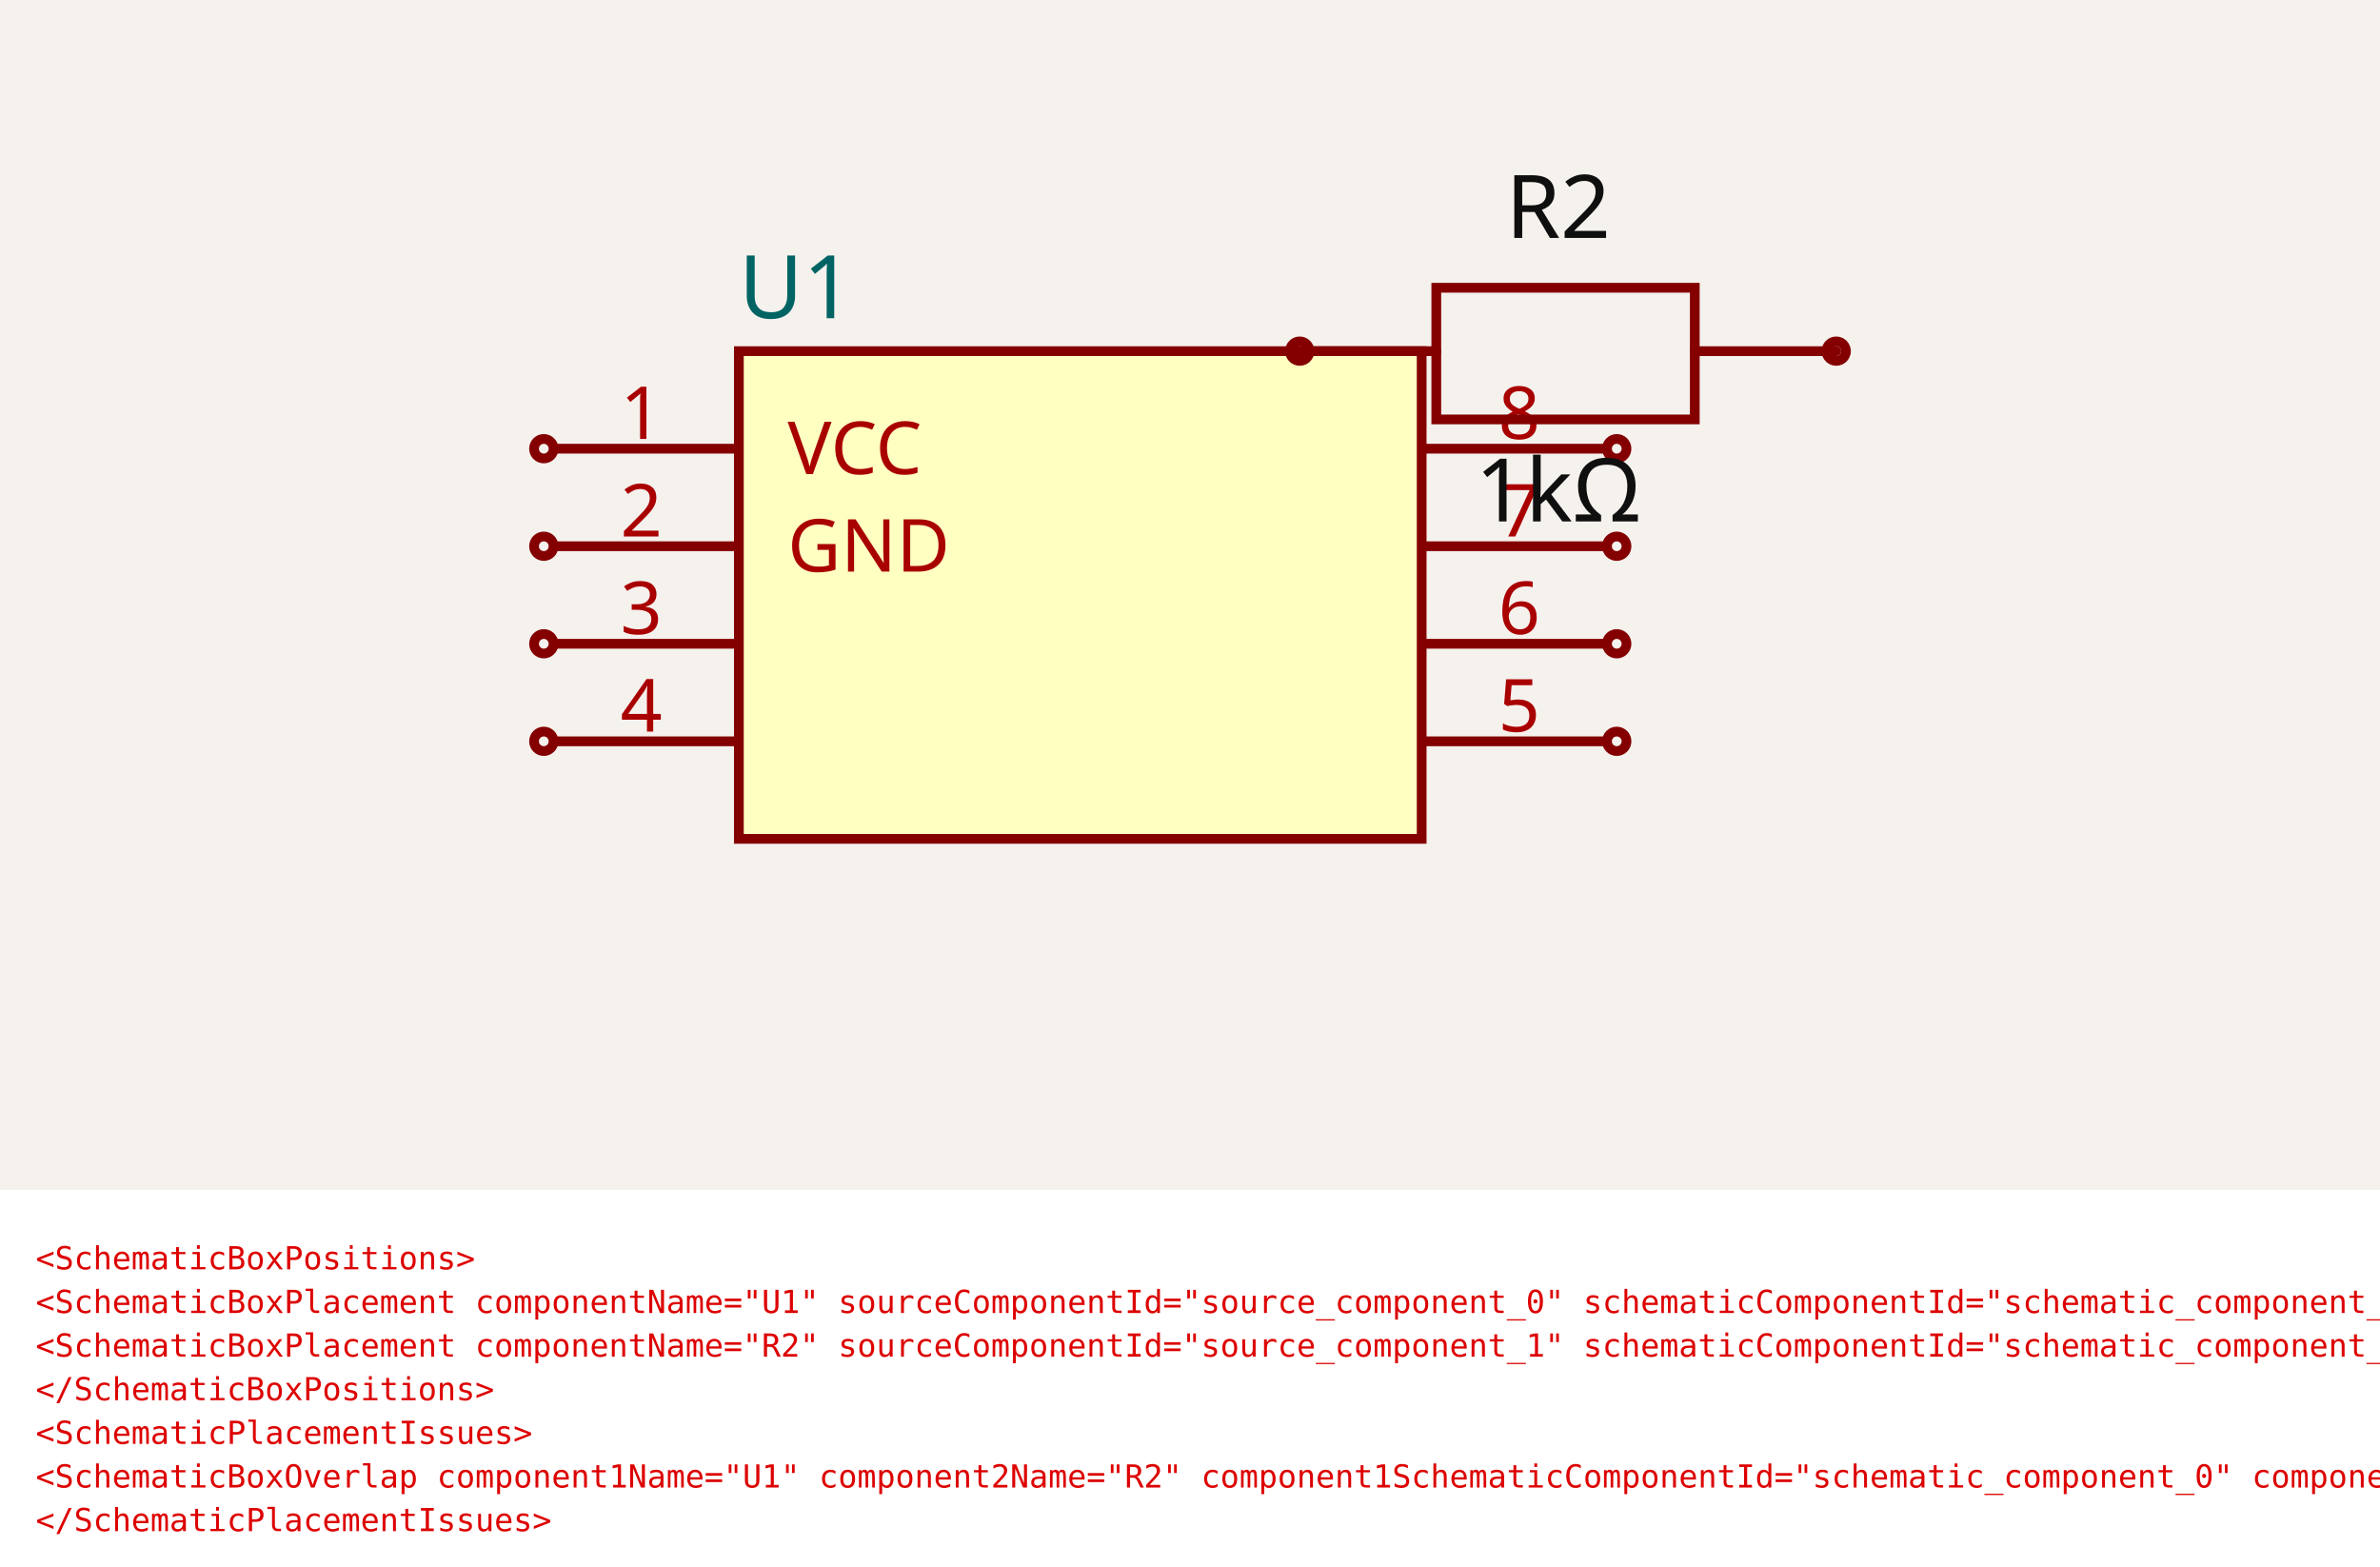
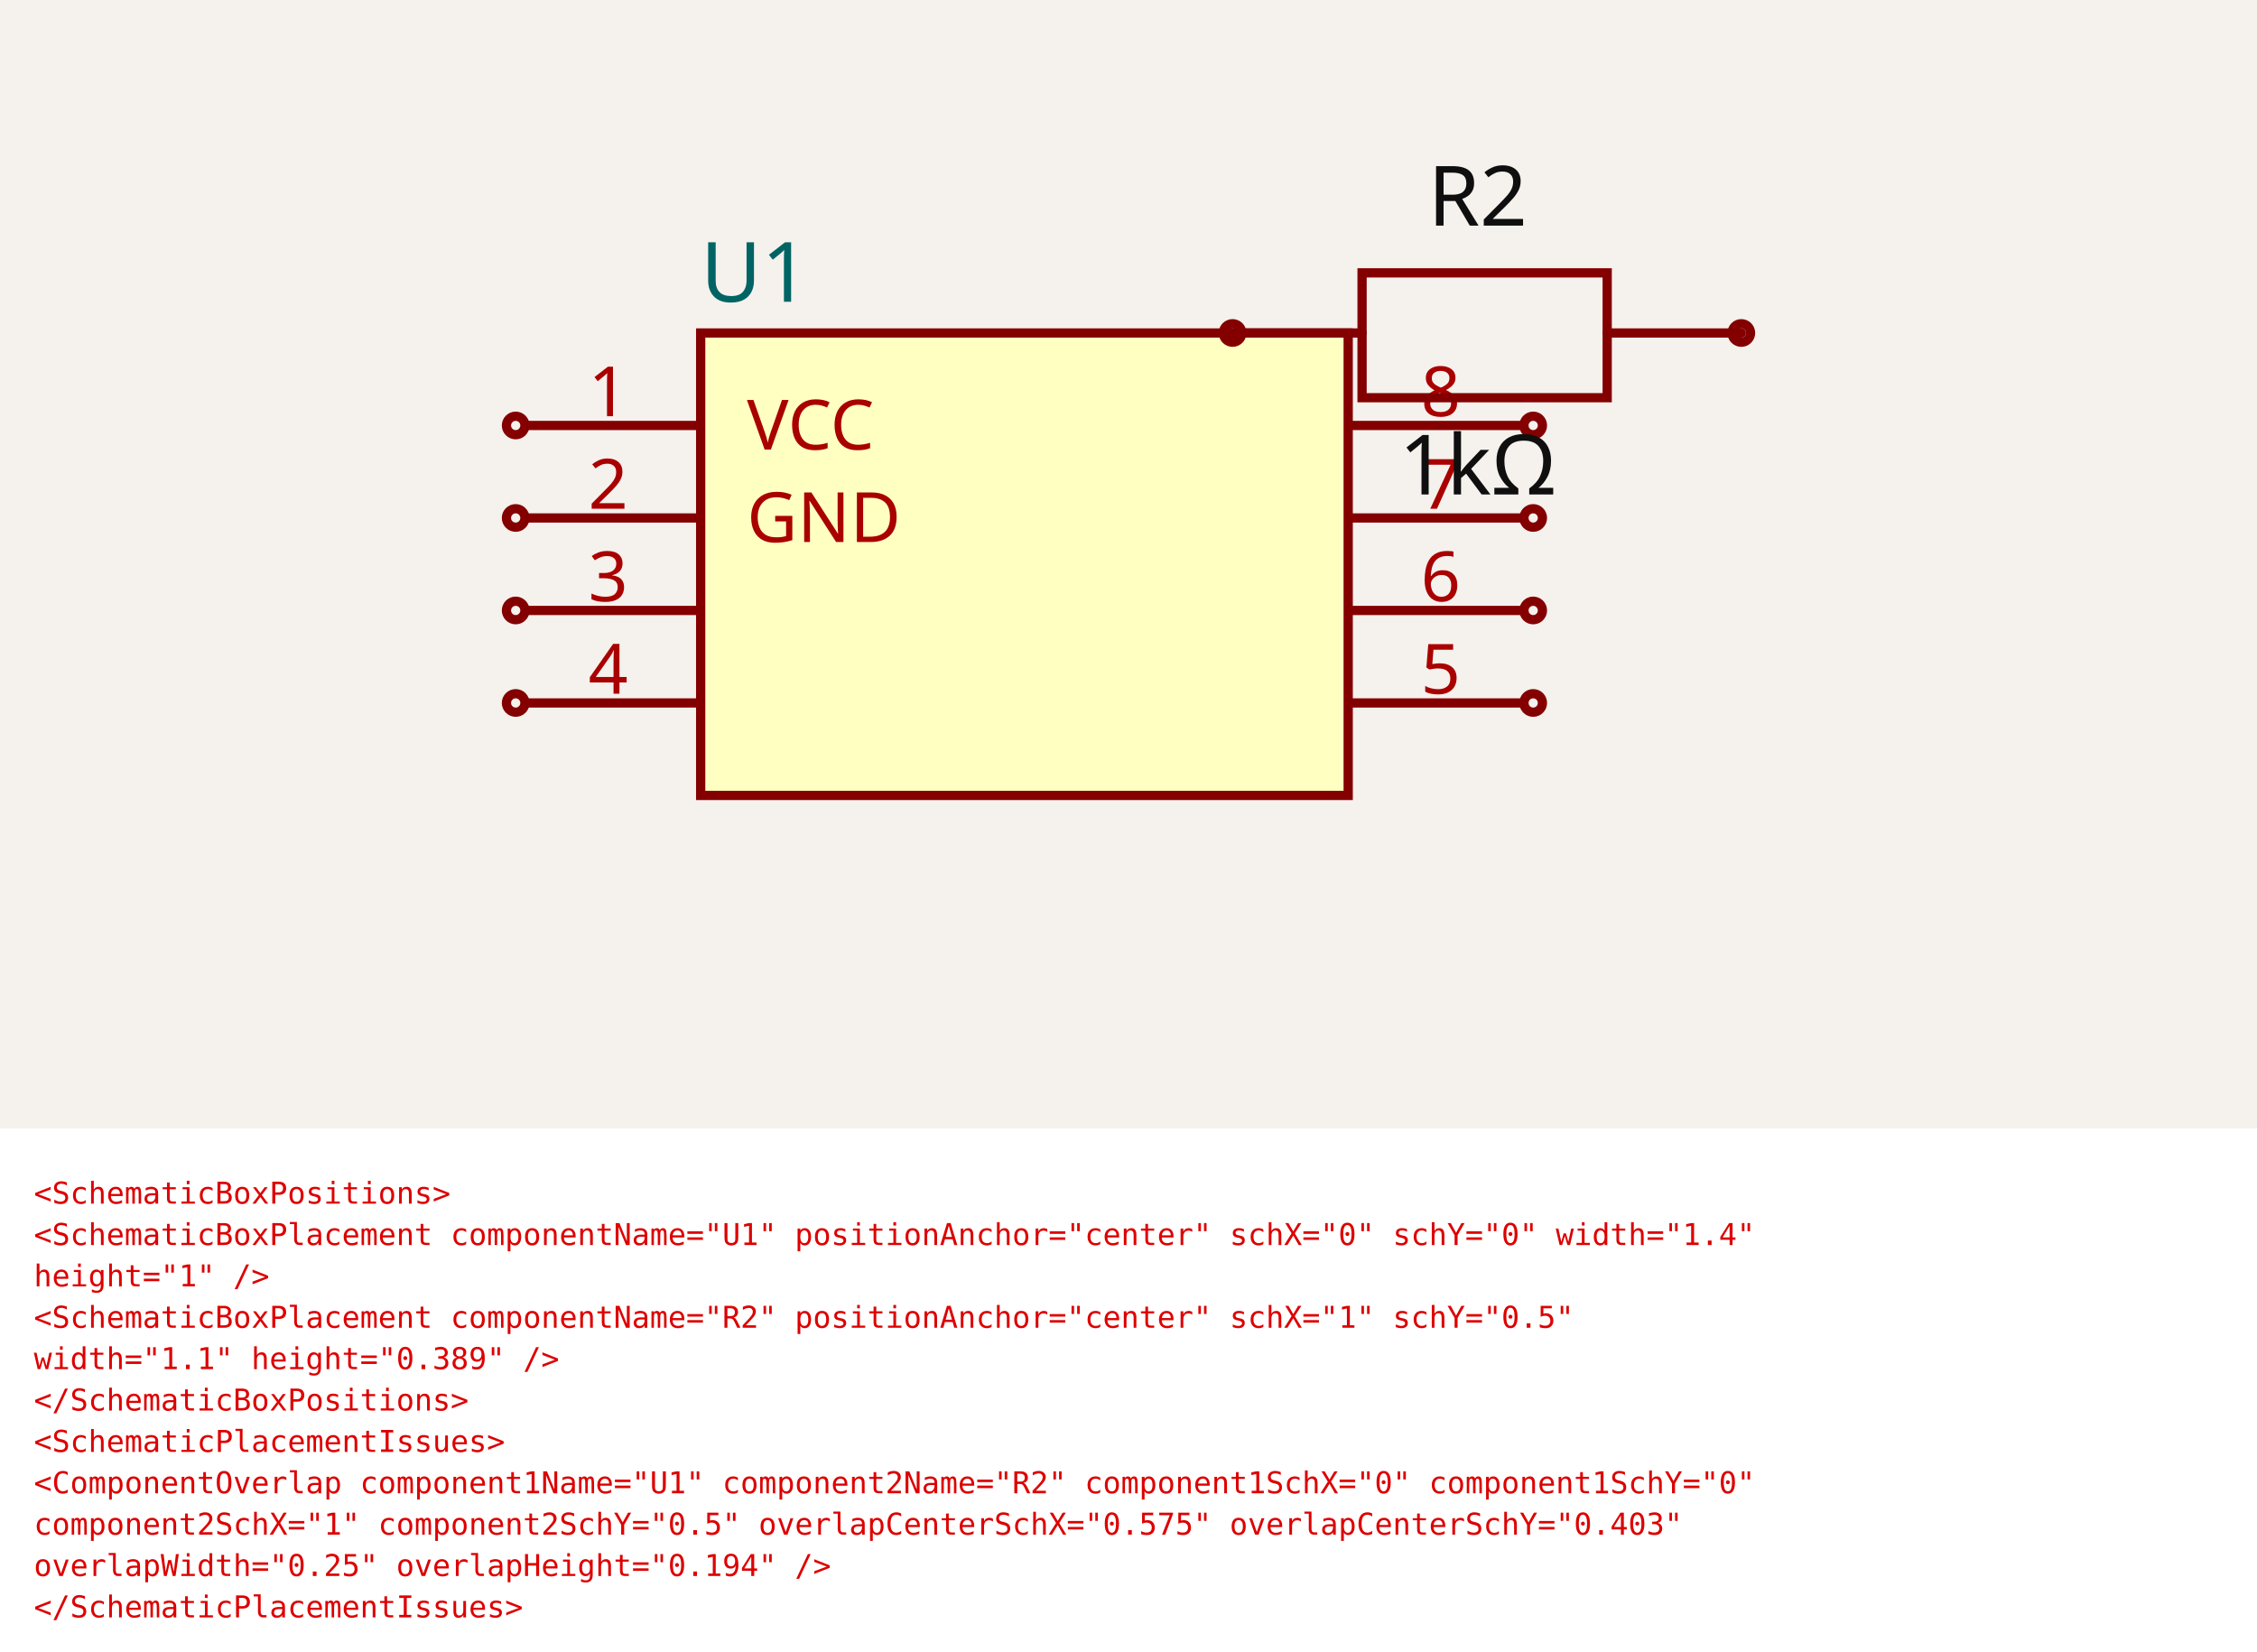
- <svg xmlns="http://www.w3.org/2000/svg" width="1200" height="790" viewBox="0 0 1200 790" role="img" aria-label="schematic analysis fixture">
+ <svg xmlns="http://www.w3.org/2000/svg" width="1200" height="878" viewBox="0 0 1200 878" role="img" aria-label="schematic analysis fixture">
  <g transform="translate(0, 0)">
    <style>
              .boundary { fill: rgb(245, 241, 237); }
              .schematic-boundary { fill: none; stroke: #fff; }
              .component { fill: none; stroke: rgb(132, 0, 0); }
              .chip { fill: rgb(255, 255, 194); stroke: rgb(132, 0, 0); }
              .component-pin { fill: none; stroke: rgb(132, 0, 0); }
              /* Basic per-trace hover fallback */
              .trace:hover {
                filter: invert(1);
              }
              .trace:hover .trace-crossing-outline {
                opacity: 0;
              }
              .trace:hover .trace-junction {
                filter: invert(1);
              }
              /* Net-hover highlighting: when a trace or its overlays are hovered,
                 invert color for all traces (base + overlays) sharing the same
                 subcircuit connectivity key. Also hide crossing outline during hover. */
              
              .text { font-family: sans-serif; fill: rgb(0, 150, 0); }
              .pin-number { fill: rgb(169, 0, 0); }
              .port-label { fill: rgb(0, 100, 100); }
              .component-name { fill: rgb(0, 100, 100); }
            </style>
    <rect class="boundary" x="0" y="0" width="1200" height="600" />
    <g data-circuit-json-type="schematic_component" data-schematic-component-id="schematic_component_0">
      <rect class="component chip" x="372.541" y="177.049" width="344.262" height="245.902" stroke-width="4.918px" fill="rgb(255, 255, 194)" stroke="rgb(132, 0, 0)" />
      <rect class="component-overlay" x="372.541" y="177.049" width="344.262" height="245.902" fill="transparent" />
      <text x="372.541" y="454.918" fill="#006464" text-anchor="start" dominant-baseline="middle" font-family="sans-serif" font-size="44.262px" transform="rotate(0, 372.541, 454.918)" />
      <text x="372.541" y="145.082" fill="#006464" text-anchor="start" dominant-baseline="middle" font-family="sans-serif" font-size="44.262px" transform="rotate(0, 372.541, 145.082)">U1</text>
      <line class="component-pin" x1="372.541" y1="226.23" x2="279.098" y2="226.23" stroke-width="4.918px" />
      <g data-schematic-port-id="source_port_0">
        <circle class="component-pin" cx="274.18" cy="226.23" r="4.918" stroke-width="4.918px" />
        <rect x="269.262" y="221.311" width="9.836" height="9.836" opacity="0" />
      </g>
      <text class="pin-number" x="323.361" y="221.311" style="font-family: sans-serif;" fill="rgb(169, 0, 0)" text-anchor="middle" dominant-baseline="auto" font-size="36.885px" transform="">1</text>
      <text class="pin-number" x="397.131" y="226.23" style="font-family: sans-serif;" fill="rgb(169, 0, 0)" text-anchor="start" dominant-baseline="middle" font-size="36.885px" transform="">VCC</text>
      <line class="component-pin" x1="372.541" y1="275.41" x2="279.098" y2="275.41" stroke-width="4.918px" />
      <g data-schematic-port-id="source_port_1">
        <circle class="component-pin" cx="274.18" cy="275.41" r="4.918" stroke-width="4.918px" />
        <rect x="269.262" y="270.492" width="9.836" height="9.836" opacity="0" />
      </g>
      <text class="pin-number" x="323.361" y="270.492" style="font-family: sans-serif;" fill="rgb(169, 0, 0)" text-anchor="middle" dominant-baseline="auto" font-size="36.885px" transform="">2</text>
      <text class="pin-number" x="397.131" y="275.41" style="font-family: sans-serif;" fill="rgb(169, 0, 0)" text-anchor="start" dominant-baseline="middle" font-size="36.885px" transform="">GND</text>
      <line class="component-pin" x1="372.541" y1="324.59" x2="279.098" y2="324.59" stroke-width="4.918px" />
      <g data-schematic-port-id="source_port_2">
        <circle class="component-pin" cx="274.18" cy="324.59" r="4.918" stroke-width="4.918px" />
        <rect x="269.262" y="319.672" width="9.836" height="9.836" opacity="0" />
      </g>
      <text class="pin-number" x="323.361" y="319.672" style="font-family: sans-serif;" fill="rgb(169, 0, 0)" text-anchor="middle" dominant-baseline="auto" font-size="36.885px" transform="">3</text>
      <line class="component-pin" x1="372.541" y1="373.77" x2="279.098" y2="373.77" stroke-width="4.918px" />
      <g data-schematic-port-id="source_port_3">
        <circle class="component-pin" cx="274.18" cy="373.77" r="4.918" stroke-width="4.918px" />
        <rect x="269.262" y="368.852" width="9.836" height="9.836" opacity="0" />
      </g>
      <text class="pin-number" x="323.361" y="368.852" style="font-family: sans-serif;" fill="rgb(169, 0, 0)" text-anchor="middle" dominant-baseline="auto" font-size="36.885px" transform="">4</text>
      <line class="component-pin" x1="716.803" y1="373.77" x2="810.246" y2="373.77" stroke-width="4.918px" />
      <g data-schematic-port-id="source_port_4">
        <circle class="component-pin" cx="815.164" cy="373.77" r="4.918" stroke-width="4.918px" />
        <rect x="810.246" y="368.852" width="9.836" height="9.836" opacity="0" />
      </g>
      <text class="pin-number" x="765.984" y="368.852" style="font-family: sans-serif;" fill="rgb(169, 0, 0)" text-anchor="middle" dominant-baseline="auto" font-size="36.885px" transform="">5</text>
      <line class="component-pin" x1="716.803" y1="324.59" x2="810.246" y2="324.59" stroke-width="4.918px" />
      <g data-schematic-port-id="source_port_5">
        <circle class="component-pin" cx="815.164" cy="324.59" r="4.918" stroke-width="4.918px" />
        <rect x="810.246" y="319.672" width="9.836" height="9.836" opacity="0" />
      </g>
      <text class="pin-number" x="765.984" y="319.672" style="font-family: sans-serif;" fill="rgb(169, 0, 0)" text-anchor="middle" dominant-baseline="auto" font-size="36.885px" transform="">6</text>
      <line class="component-pin" x1="716.803" y1="275.41" x2="810.246" y2="275.41" stroke-width="4.918px" />
      <g data-schematic-port-id="source_port_6">
        <circle class="component-pin" cx="815.164" cy="275.41" r="4.918" stroke-width="4.918px" />
        <rect x="810.246" y="270.492" width="9.836" height="9.836" opacity="0" />
      </g>
      <text class="pin-number" x="765.984" y="270.492" style="font-family: sans-serif;" fill="rgb(169, 0, 0)" text-anchor="middle" dominant-baseline="auto" font-size="36.885px" transform="">7</text>
      <line class="component-pin" x1="716.803" y1="226.23" x2="810.246" y2="226.23" stroke-width="4.918px" />
      <g data-schematic-port-id="source_port_7">
        <circle class="component-pin" cx="815.164" cy="226.23" r="4.918" stroke-width="4.918px" />
        <rect x="810.246" y="221.311" width="9.836" height="9.836" opacity="0" />
      </g>
      <text class="pin-number" x="765.984" y="221.311" style="font-family: sans-serif;" fill="rgb(169, 0, 0)" text-anchor="middle" dominant-baseline="auto" font-size="36.885px" transform="">8</text>
    </g>
    <g data-circuit-json-type="schematic_component" data-schematic-component-id="schematic_component_1">
      <rect class="component-overlay" x="655.328" y="145.082" width="270.492" height="66.393" fill="transparent" />
      <path d="M 655.328 177.049 L 724.18 177.049" stroke="rgb(132, 0, 0)" fill="none" stroke-width="4.918px" stroke-linecap="round" />
      <path d="M 854.508 177.049 L 925.82 177.049" stroke="rgb(132, 0, 0)" fill="none" stroke-width="4.918px" stroke-linecap="round" />
      <path d="M 790.574 145.082 L 854.508 145.082 L 854.508 211.475 L 724.18 211.475 L 724.18 145.082 L 790.574 145.082" stroke="rgb(132, 0, 0)" fill="none" stroke-width="4.918px" stroke-linecap="round" />
      <text x="785.656" y="132.921" stroke="rgb(245, 241, 237)" stroke-width="4.918px" paint-order="stroke" fill="rgb(15, 15, 15)" font-family="sans-serif" text-anchor="middle" dominant-baseline="ideographic" font-size="44.262px">R2</text>
      <text x="785.656" y="228.555" fill="rgb(15, 15, 15)" font-family="sans-serif" text-anchor="middle" dominant-baseline="hanging" font-size="44.262px">1kΩ</text>
      <circle cx="655.328" cy="177.049" r="4.918px" stroke-width="4.918px" fill="none" stroke="rgb(132, 0, 0)" />
      <circle cx="925.82" cy="177.049" r="4.918px" stroke-width="4.918px" fill="none" stroke="rgb(132, 0, 0)" />
    </g>
    <g class="schematic-port-hover" data-schematic-port-id="source_port_0">
      <circle cx="274.18" cy="226.23" r="9.836" fill="red" opacity="0" />
    </g>
    <g class="schematic-port-hover" data-schematic-port-id="source_port_1">
      <circle cx="274.18" cy="275.41" r="9.836" fill="red" opacity="0" />
    </g>
    <g class="schematic-port-hover" data-schematic-port-id="source_port_2">
      <circle cx="274.18" cy="324.59" r="9.836" fill="red" opacity="0" />
    </g>
    <g class="schematic-port-hover" data-schematic-port-id="source_port_3">
      <circle cx="274.18" cy="373.77" r="9.836" fill="red" opacity="0" />
    </g>
    <g class="schematic-port-hover" data-schematic-port-id="source_port_4">
      <circle cx="815.164" cy="373.77" r="9.836" fill="red" opacity="0" />
    </g>
    <g class="schematic-port-hover" data-schematic-port-id="source_port_5">
      <circle cx="815.164" cy="324.59" r="9.836" fill="red" opacity="0" />
    </g>
    <g class="schematic-port-hover" data-schematic-port-id="source_port_6">
      <circle cx="815.164" cy="275.41" r="9.836" fill="red" opacity="0" />
    </g>
    <g class="schematic-port-hover" data-schematic-port-id="source_port_7">
      <circle cx="815.164" cy="226.23" r="9.836" fill="red" opacity="0" />
    </g>
    <g class="schematic-port-hover" data-schematic-port-id="source_port_8">
      <circle cx="655.328" cy="177.049" r="9.836" fill="red" opacity="0" />
    </g>
    <g class="schematic-port-hover" data-schematic-port-id="source_port_9">
      <circle cx="925.82" cy="177.049" r="9.836" fill="red" opacity="0" />
    </g>
  </g>
  <g transform="translate(0, 600) scale(1, 1) translate(0, 0)">
    <rect width="100%" height="100%" fill="#fff" />
    <text x="18" y="40" fill="#d00" font-family="Menlo, Consolas, monospace" font-size="16">
      <tspan x="18" dy="0">&lt;SchematicBoxPositions&gt;</tspan>
-       <tspan x="18" dy="22">&lt;SchematicBoxPlacement componentName="U1" sourceComponentId="source_component_0" schematicComponentId="schematic_component_0" positionAnchor="center" schX="0" schY="0" width="1.4" height="1" /&gt;</tspan>
-       <tspan x="18" dy="22">&lt;SchematicBoxPlacement componentName="R2" sourceComponentId="source_component_1" schematicComponentId="schematic_component_1" positionAnchor="center" schX="1" schY="0.5" width="1.1" height="0.389" /&gt;</tspan>
+       <tspan x="18" dy="22">&lt;SchematicBoxPlacement componentName="U1" positionAnchor="center" schX="0" schY="0" width="1.4"</tspan>
+       <tspan x="18" dy="22">  height="1" /&gt;</tspan>
+       <tspan x="18" dy="22">&lt;SchematicBoxPlacement componentName="R2" positionAnchor="center" schX="1" schY="0.5"</tspan>
+       <tspan x="18" dy="22">  width="1.1" height="0.389" /&gt;</tspan>
      <tspan x="18" dy="22">&lt;/SchematicBoxPositions&gt;</tspan>
      <tspan x="18" dy="22">&lt;SchematicPlacementIssues&gt;</tspan>
-       <tspan x="18" dy="22">&lt;SchematicBoxOverlap component1Name="U1" component2Name="R2" component1SchematicComponentId="schematic_component_0" component2SchematicComponentId="schematic_component_1" component1SchX="0" component1SchY="0" component2SchX="1" component2SchY="0.5" overlapCenterSchX="0.575" overlapCenterSchY="0.403" overlapWidth="0.25" overlapHeight="0.194" /&gt;</tspan>
+       <tspan x="18" dy="22">&lt;ComponentOverlap component1Name="U1" component2Name="R2" component1SchX="0" component1SchY="0"</tspan>
+       <tspan x="18" dy="22">  component2SchX="1" component2SchY="0.5" overlapCenterSchX="0.575" overlapCenterSchY="0.403"</tspan>
+       <tspan x="18" dy="22">  overlapWidth="0.25" overlapHeight="0.194" /&gt;</tspan>
      <tspan x="18" dy="22">&lt;/SchematicPlacementIssues&gt;</tspan>
    </text>
  </g>
</svg>
